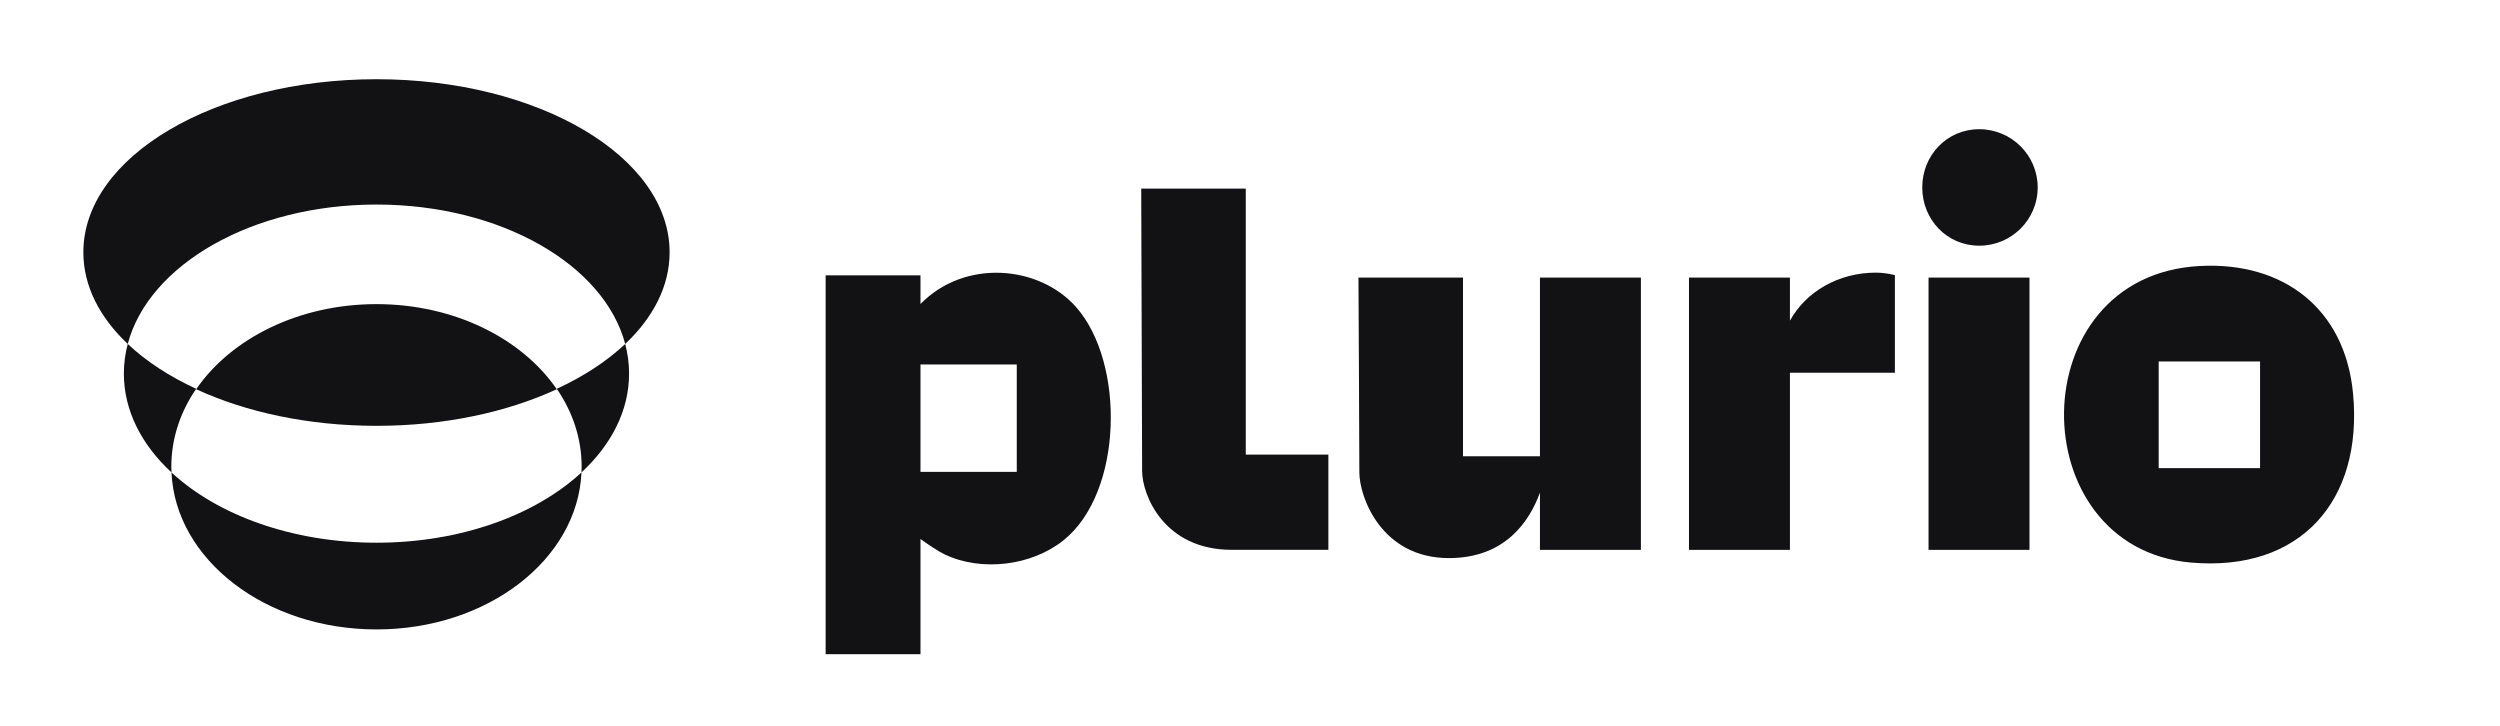
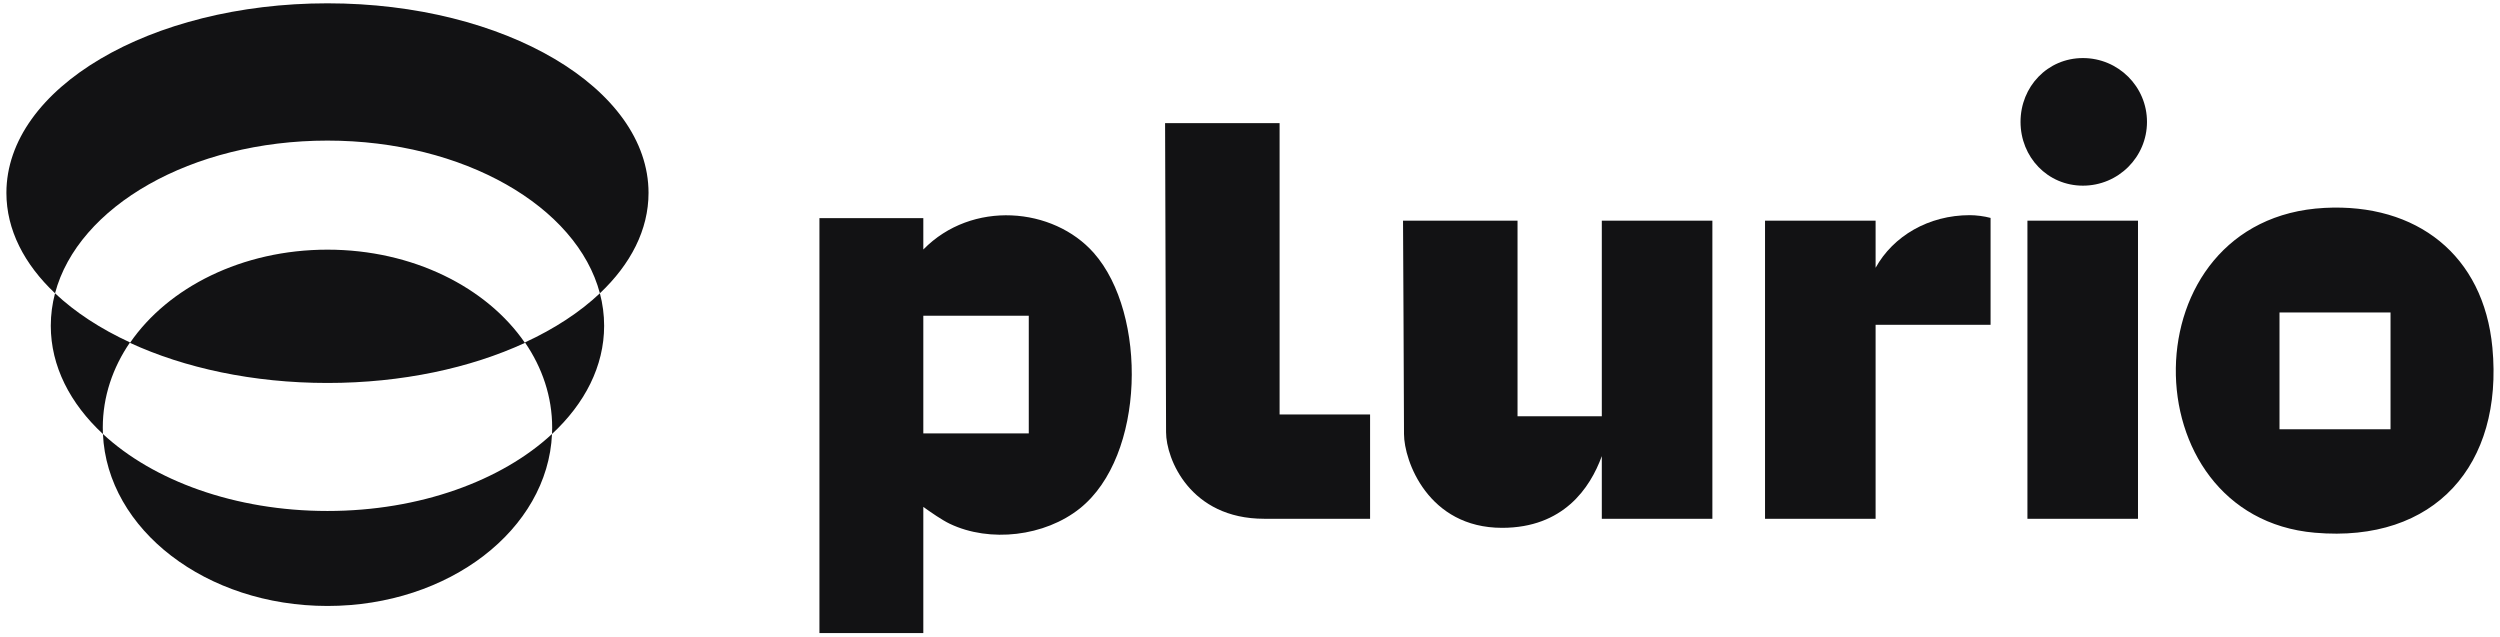
- <svg xmlns="http://www.w3.org/2000/svg" viewBox="0 0 727 211" color="#121214" width="727" height="211" fill="none">
+ <svg xmlns="http://www.w3.org/2000/svg" viewBox="22.537 22.155 663.751 169.011" color="#121214" fill="none">
  <path fill="#121214" d="M24.237 73.374c.001-27.801 38.165-50.338 85.243-50.338s85.242 22.537 85.242 50.338c0 9.787-4.731 18.92-12.914 26.649-6.093-23.04-36.158-40.54-72.33-40.54S43.24 76.981 37.146 100.021c-8.18-7.728-12.909-16.862-12.909-26.647m137.676 39.691c7.849-3.621 14.596-8.038 19.895-13.042a33.7 33.7 0 0 1 1.128 8.628c0 10.725-5.132 20.645-13.839 28.726.025-.564.042-1.131.042-1.7 0-8.189-2.618-15.892-7.226-22.612M49.867 137.386c13.34 12.376 35.07 20.433 59.611 20.433 24.547 0 46.279-8.062 59.619-20.442-1.129 25.369-27.385 45.661-59.616 45.661-32.226-.001-58.48-20.287-59.614-45.652m7.185-24.2C67.162 98.445 86.85 88.44 109.481 88.44s42.319 10.006 52.429 24.748c-14.459 6.67-32.658 10.644-52.427 10.644-19.772 0-37.97-3.975-52.43-10.646m-21.033-4.535c0-2.944.386-5.828 1.127-8.63 5.3 5.007 12.05 9.425 19.902 13.047-4.606 6.719-7.223 14.421-7.223 22.609 0 .572.017 1.142.042 1.709-8.712-8.083-13.848-18.007-13.848-28.735" />
  <path fill="#121214" fill-rule="evenodd" d="M267.678 88.4c12.892-13.175 34.503-11.289 45.281.932 14.256 16.189 13.678 53.923-3.727 67.816-9.289 7.423-23.877 9.161-34.53 4.068-2.068-.989-4.944-2.988-7.024-4.477v33.5h-27.581V80.066h27.581zm0 48.827h27.999v-31.25h-27.999zm372.05-59.877c24.385-1.273 42.222 12.47 44.542 37.106 2.922 31.07-15.22 51.922-47.131 49.138-49.545-4.309-49.761-83.515 2.58-86.243zm-11.982 58.776h29.478v-31.013h-29.478z" clip-rule="evenodd" />
  <path fill="#121214" d="M425.443 132.682h22.374V80.736h29.357v79.16h-29.357v-16.644c-3.097 8.504-10.217 19.043-26.481 19.043-19.654-.001-26.033-17.824-26.034-24.895 0-7.606-.261-56.664-.261-56.664h30.402zm120.09-53.4c1.659 0 3.831.274 5.502.729v28.374H520.51v51.511h-29.356v-79.16h29.356v12.517c4.67-8.434 14.084-13.972 25.023-13.972m44.643 80.615H560.82v-79.16h29.356zM362.27 132.193h24.023v27.695h-28.13c-19.655-.001-26.034-15.906-26.034-22.977 0-7.586-.26-81.67-.261-82.07h30.402zm213.285-94.621c9.39 0 17.007 7.58 17.008 16.936s-7.617 16.94-17.008 16.94-16.565-7.584-16.565-16.94c.001-9.355 7.176-16.935 16.565-16.936" />
</svg>
